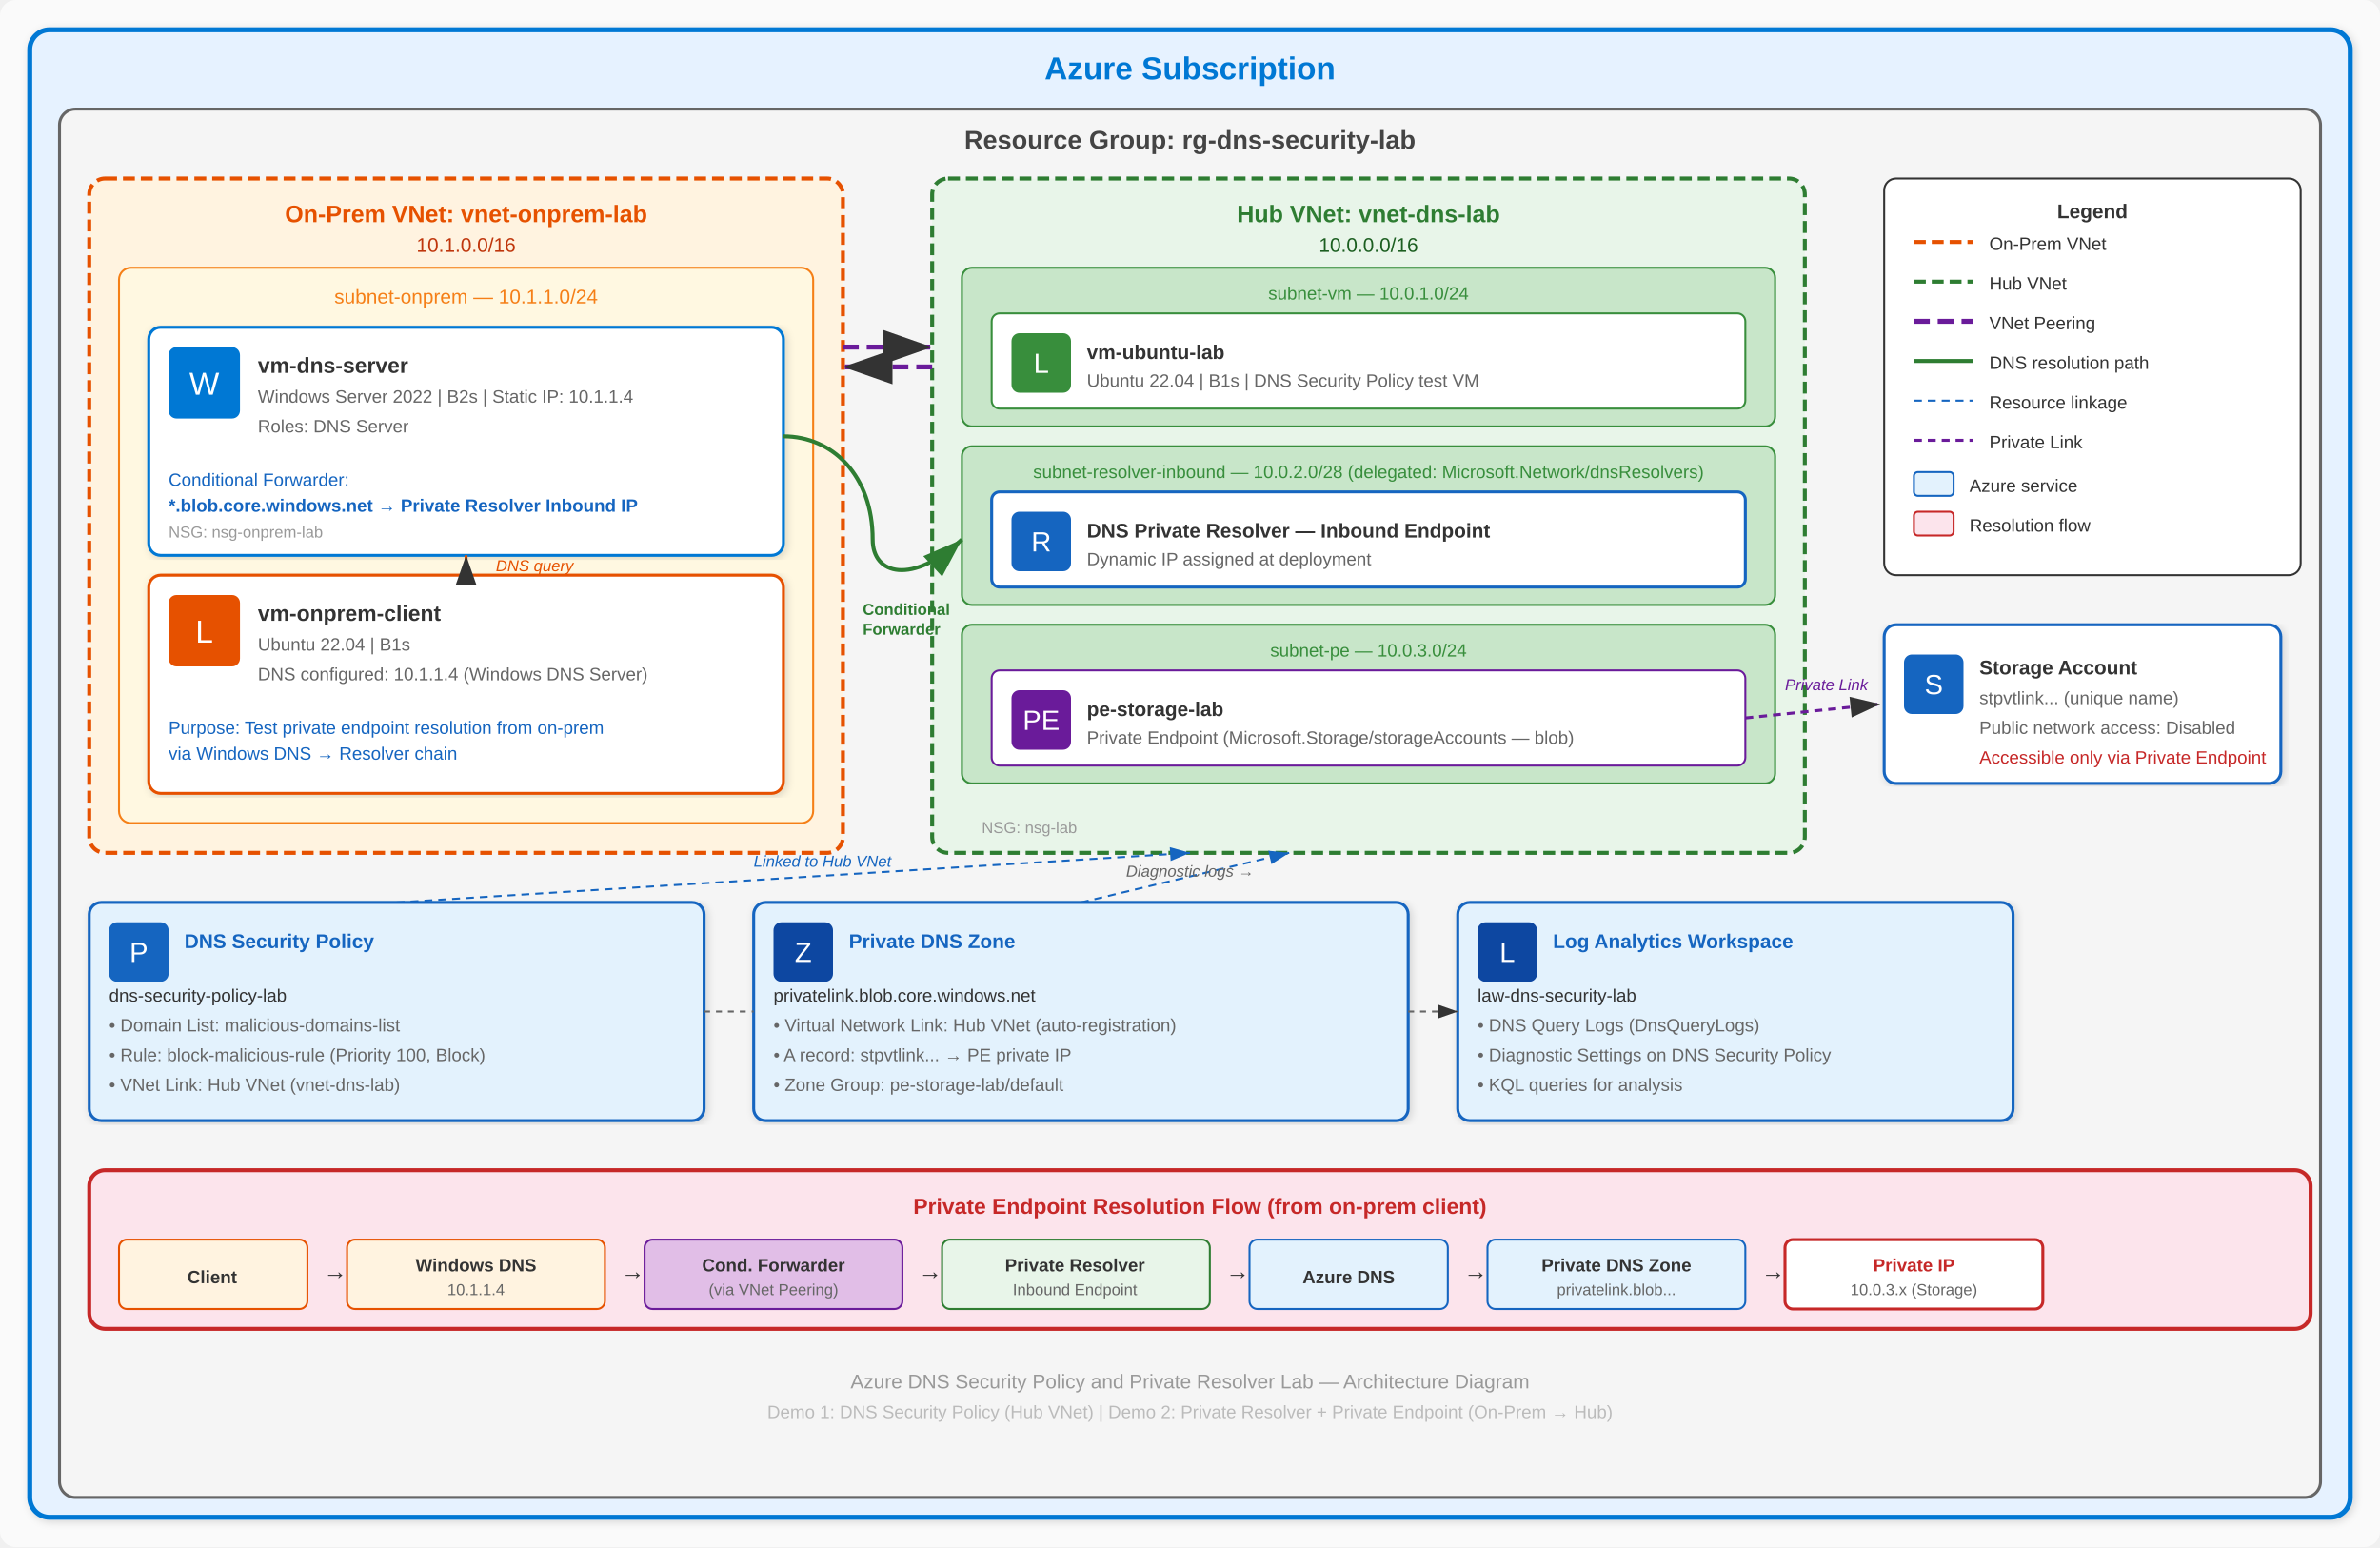
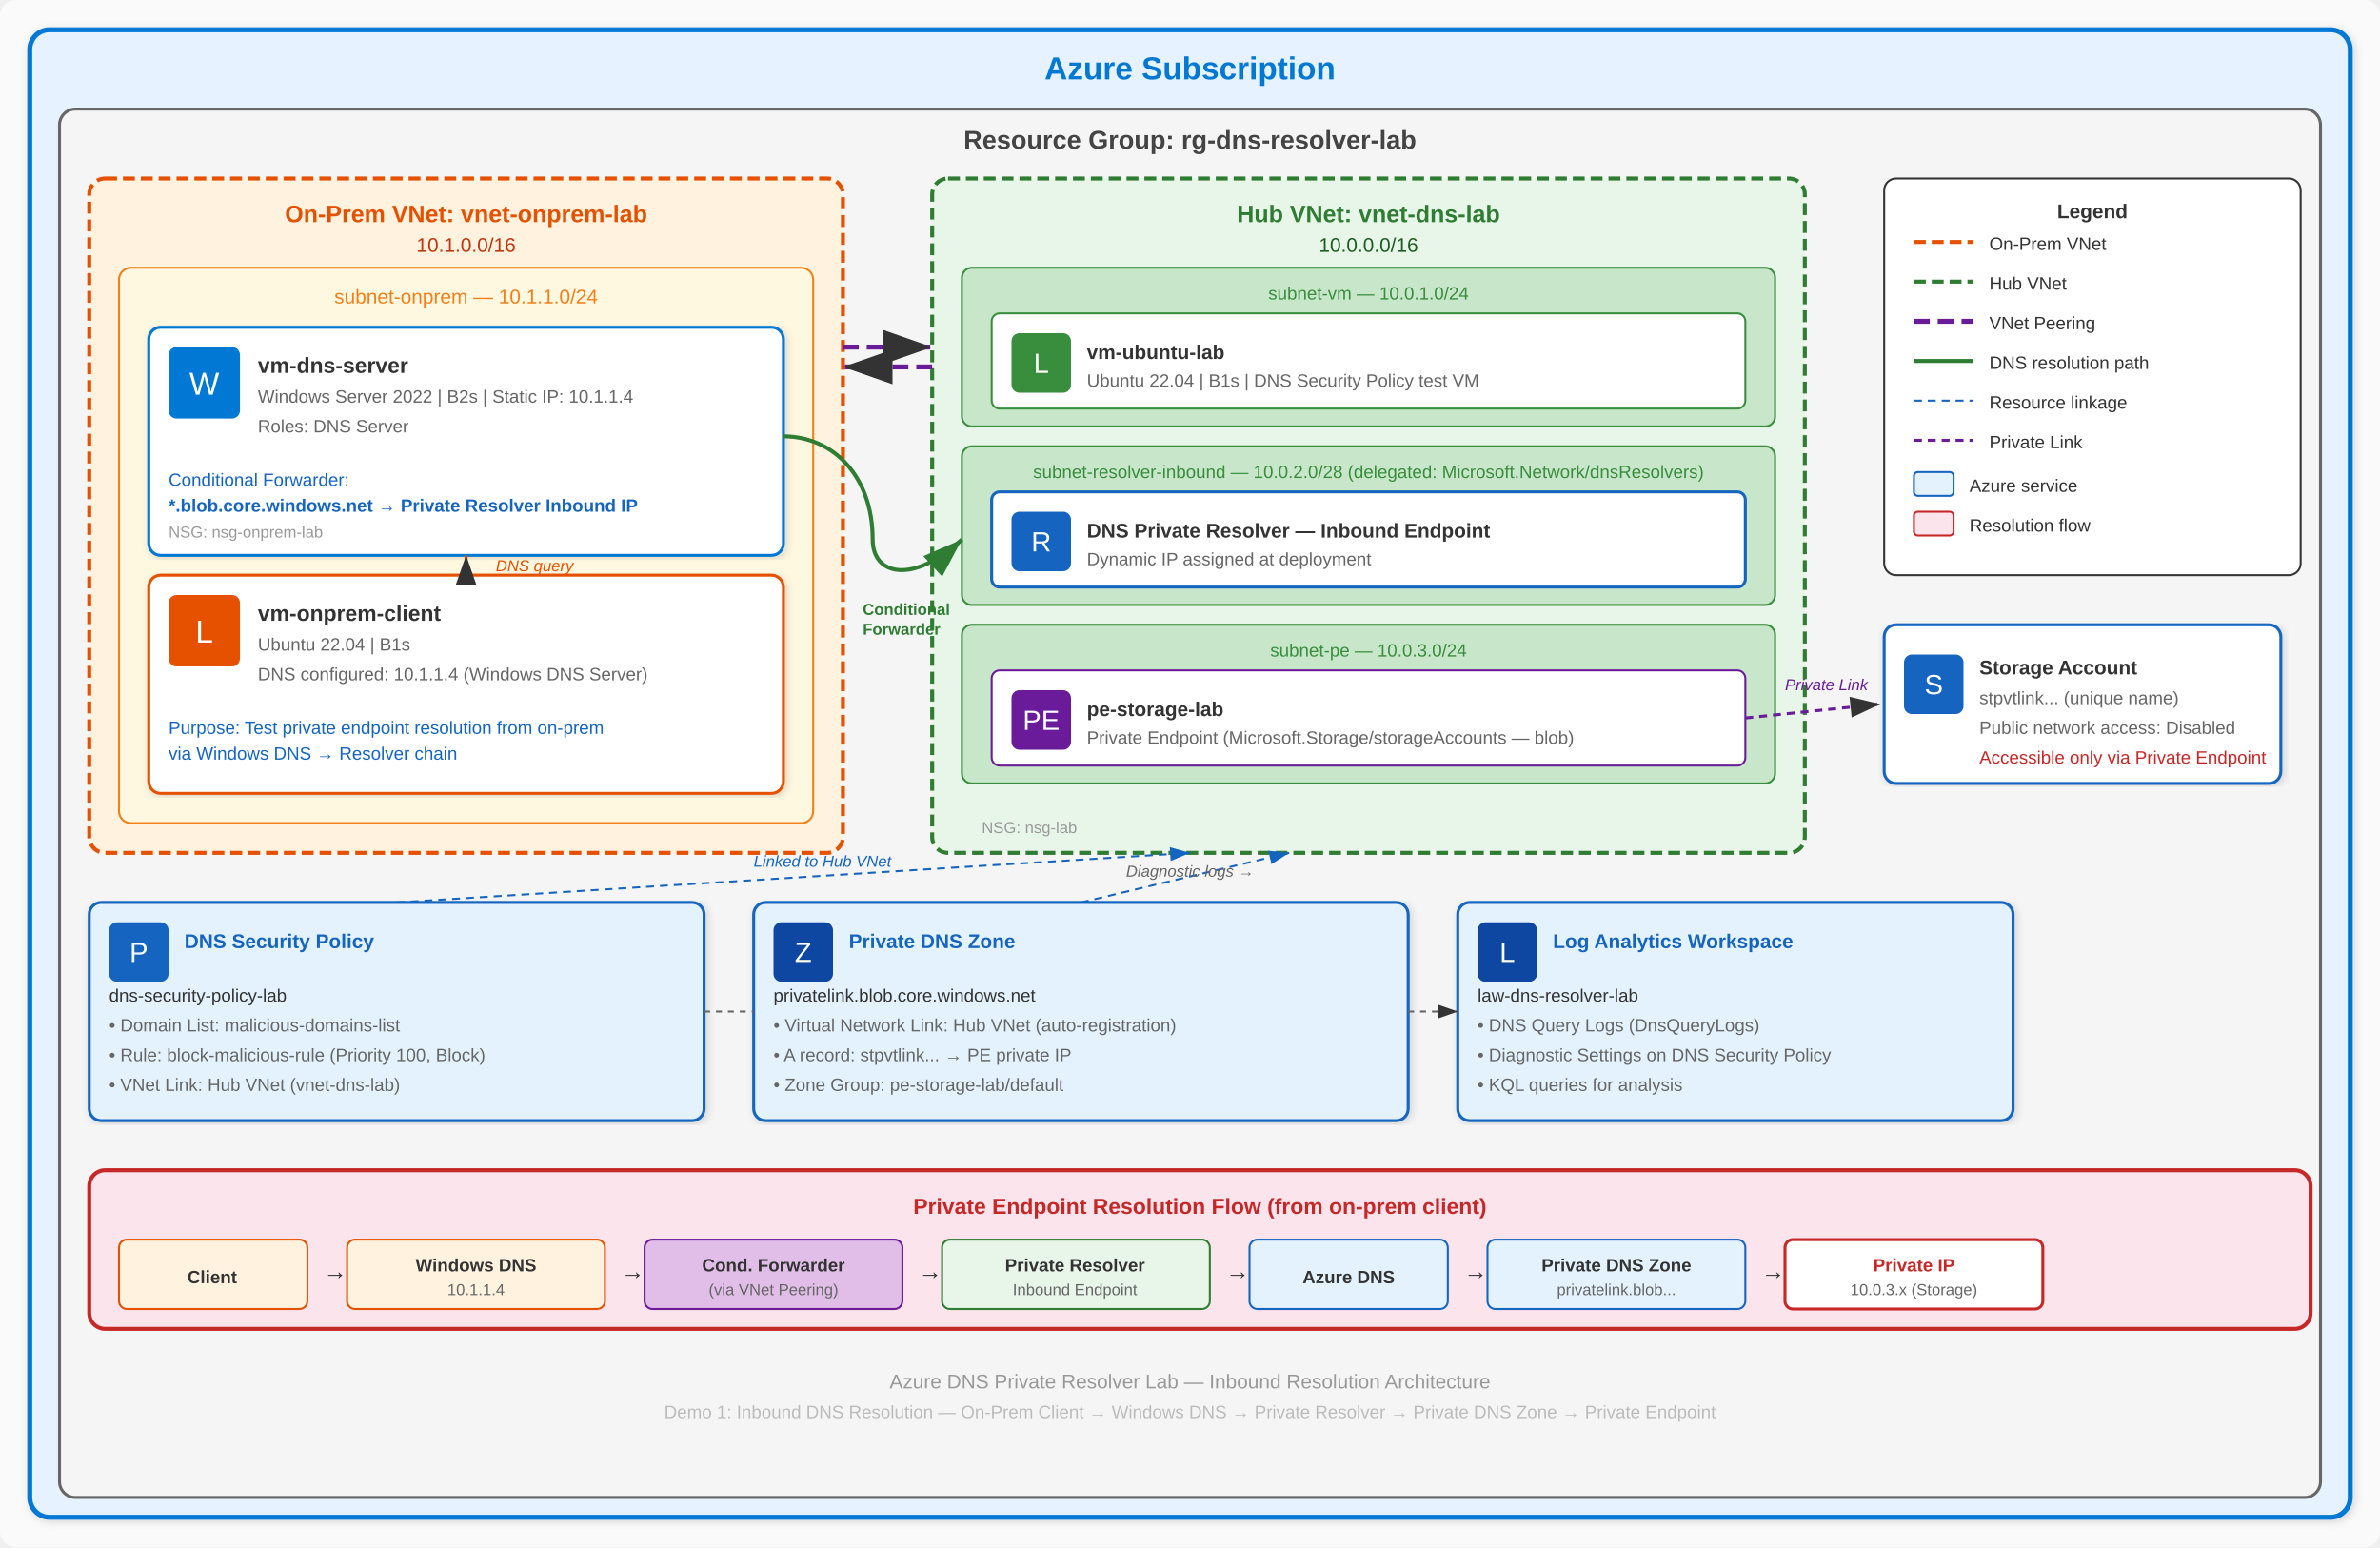
<svg xmlns="http://www.w3.org/2000/svg" viewBox="0 0 1200 780" font-family="Segoe UI, Arial, sans-serif">
  <defs>
    <marker id="arrowhead" markerWidth="10" markerHeight="7" refX="10" refY="3.5" orient="auto">
      <polygon points="0 0, 10 3.5, 0 7" fill="#333" />
    </marker>
    <marker id="arrowhead-green" markerWidth="10" markerHeight="7" refX="10" refY="3.5" orient="auto">
      <polygon points="0 0, 10 3.5, 0 7" fill="#2E7D32" />
    </marker>
    <marker id="arrowhead-blue" markerWidth="10" markerHeight="7" refX="10" refY="3.5" orient="auto">
      <polygon points="0 0, 10 3.5, 0 7" fill="#1565C0" />
    </marker>
    <filter id="shadow" x="-2%" y="-2%" width="104%" height="104%">
      <feDropShadow dx="1" dy="1" stdDeviation="2" flood-opacity="0.15" />
    </filter>
  </defs>
  <rect width="1200" height="780" fill="#fafafa" rx="8" />
  <rect x="15" y="15" width="1170" height="750" rx="10" fill="#e6f2ff" stroke="#0078D4" stroke-width="2.5" filter="url(#shadow)" />
  <text x="600" y="40" text-anchor="middle" font-size="16" font-weight="bold" fill="#0078D4">Azure Subscription</text>
  <rect x="30" y="55" width="1140" height="700" rx="8" fill="#f5f5f5" stroke="#666" stroke-width="1.5" />
-   <text x="600" y="75" text-anchor="middle" font-size="13" font-weight="bold" fill="#444">Resource Group: rg-dns-security-lab</text>
+   <text x="600" y="75" text-anchor="middle" font-size="13" font-weight="bold" fill="#444">Resource Group: rg-dns-resolver-lab</text>
  <rect x="45" y="90" width="380" height="340" rx="8" fill="#fff3e0" stroke="#E65100" stroke-width="2" stroke-dasharray="6,3" />
  <text x="235" y="112" text-anchor="middle" font-size="12" font-weight="bold" fill="#E65100">On-Prem VNet: vnet-onprem-lab</text>
  <text x="235" y="127" text-anchor="middle" font-size="10" fill="#BF360C">10.1.0.0/16</text>
  <rect x="60" y="135" width="350" height="280" rx="6" fill="#fff8e1" stroke="#F57F17" stroke-width="1" />
  <text x="235" y="153" text-anchor="middle" font-size="10" fill="#F57F17">subnet-onprem — 10.1.1.0/24</text>
  <rect x="75" y="165" width="320" height="115" rx="6" fill="#ffffff" stroke="#0078D4" stroke-width="1.5" filter="url(#shadow)" />
  <rect x="85" y="175" width="36" height="36" rx="4" fill="#0078D4" />
  <text x="103" y="199" text-anchor="middle" font-size="16" fill="white">W</text>
  <text x="130" y="188" font-size="11" font-weight="bold" fill="#333">vm-dns-server</text>
  <text x="130" y="203" font-size="9" fill="#666">Windows Server 2022 | B2s | Static IP: 10.1.1.4</text>
  <text x="130" y="218" font-size="9" fill="#666">Roles: DNS Server</text>
  <text x="85" y="245" font-size="9" fill="#1565C0">Conditional Forwarder:</text>
  <text x="85" y="258" font-size="9" font-weight="bold" fill="#1565C0">*.blob.core.windows.net → Private Resolver Inbound IP</text>
  <text x="85" y="271" font-size="8" fill="#999">NSG: nsg-onprem-lab</text>
  <rect x="75" y="290" width="320" height="110" rx="6" fill="#ffffff" stroke="#E65100" stroke-width="1.5" filter="url(#shadow)" />
  <rect x="85" y="300" width="36" height="36" rx="4" fill="#E65100" />
  <text x="103" y="324" text-anchor="middle" font-size="16" fill="white">L</text>
  <text x="130" y="313" font-size="11" font-weight="bold" fill="#333">vm-onprem-client</text>
  <text x="130" y="328" font-size="9" fill="#666">Ubuntu 22.04 | B1s</text>
  <text x="130" y="343" font-size="9" fill="#666">DNS configured: 10.1.1.4 (Windows DNS Server)</text>
  <text x="85" y="370" font-size="9" fill="#1565C0">Purpose: Test private endpoint resolution from on-prem</text>
  <text x="85" y="383" font-size="9" fill="#1565C0">via Windows DNS → Resolver chain</text>
  <line x1="235" y1="290" x2="235" y2="280" stroke="#E65100" stroke-width="1.5" marker-end="url(#arrowhead)" />
  <text x="250" y="288" font-size="8" fill="#E65100" font-style="italic">DNS query</text>
  <rect x="470" y="90" width="440" height="340" rx="8" fill="#e8f5e9" stroke="#2E7D32" stroke-width="2" stroke-dasharray="6,3" />
  <text x="690" y="112" text-anchor="middle" font-size="12" font-weight="bold" fill="#2E7D32">Hub VNet: vnet-dns-lab</text>
  <text x="690" y="127" text-anchor="middle" font-size="10" fill="#1B5E20">10.0.0.0/16</text>
  <rect x="485" y="135" width="410" height="80" rx="5" fill="#c8e6c9" stroke="#388E3C" stroke-width="1" />
  <text x="690" y="151" text-anchor="middle" font-size="9" fill="#388E3C">subnet-vm — 10.0.1.0/24</text>
  <rect x="500" y="158" width="380" height="48" rx="4" fill="#ffffff" stroke="#388E3C" stroke-width="1" />
  <rect x="510" y="168" width="30" height="30" rx="4" fill="#388E3C" />
  <text x="525" y="188" text-anchor="middle" font-size="14" fill="white">L</text>
  <text x="548" y="181" font-size="10" font-weight="bold" fill="#333">vm-ubuntu-lab</text>
  <text x="548" y="195" font-size="9" fill="#666">Ubuntu 22.04 | B1s | DNS Security Policy test VM</text>
  <rect x="485" y="225" width="410" height="80" rx="5" fill="#c8e6c9" stroke="#388E3C" stroke-width="1" />
  <text x="690" y="241" text-anchor="middle" font-size="9" fill="#388E3C">subnet-resolver-inbound — 10.0.2.0/28 (delegated: Microsoft.Network/dnsResolvers)</text>
  <rect x="500" y="248" width="380" height="48" rx="4" fill="#ffffff" stroke="#1565C0" stroke-width="1.5" />
  <rect x="510" y="258" width="30" height="30" rx="4" fill="#1565C0" />
  <text x="525" y="278" text-anchor="middle" font-size="14" fill="white">R</text>
  <text x="548" y="271" font-size="10" font-weight="bold" fill="#333">DNS Private Resolver — Inbound Endpoint</text>
  <text x="548" y="285" font-size="9" fill="#666">Dynamic IP assigned at deployment</text>
  <rect x="485" y="315" width="410" height="80" rx="5" fill="#c8e6c9" stroke="#388E3C" stroke-width="1" />
  <text x="690" y="331" text-anchor="middle" font-size="9" fill="#388E3C">subnet-pe — 10.0.3.0/24</text>
  <rect x="500" y="338" width="380" height="48" rx="4" fill="#ffffff" stroke="#6A1B9A" stroke-width="1" />
  <rect x="510" y="348" width="30" height="30" rx="4" fill="#6A1B9A" />
  <text x="525" y="368" text-anchor="middle" font-size="14" fill="white">PE</text>
  <text x="548" y="361" font-size="10" font-weight="bold" fill="#333">pe-storage-lab</text>
  <text x="548" y="375" font-size="9" fill="#666">Private Endpoint (Microsoft.Storage/storageAccounts — blob)</text>
  <text x="495" y="420" font-size="8" fill="#999">NSG: nsg-lab</text>
  <line x1="425" y1="175" x2="470" y2="175" stroke="#6A1B9A" stroke-width="2.5" stroke-dasharray="8,4" marker-end="url(#arrowhead)" />
  <line x1="470" y1="185" x2="425" y2="185" stroke="#6A1B9A" stroke-width="2.5" stroke-dasharray="8,4" marker-end="url(#arrowhead)" />
  <rect x="950" y="315" width="200" height="80" rx="6" fill="#ffffff" stroke="#1565C0" stroke-width="1.5" filter="url(#shadow)" />
  <rect x="960" y="330" width="30" height="30" rx="4" fill="#1565C0" />
  <text x="975" y="350" text-anchor="middle" font-size="14" fill="white">S</text>
  <text x="998" y="340" font-size="10" font-weight="bold" fill="#333">Storage Account</text>
  <text x="998" y="355" font-size="9" fill="#666">stpvtlink... (unique name)</text>
  <text x="998" y="370" font-size="9" fill="#666">Public network access: Disabled</text>
  <text x="998" y="385" font-size="9" fill="#C62828">Accessible only via Private Endpoint</text>
  <line x1="880" y1="362" x2="948" y2="355" stroke="#6A1B9A" stroke-width="1.5" stroke-dasharray="4,3" marker-end="url(#arrowhead)" />
  <text x="900" y="348" font-size="8" fill="#6A1B9A" font-style="italic">Private Link</text>
  <rect x="45" y="455" width="310" height="110" rx="6" fill="#e3f2fd" stroke="#1565C0" stroke-width="1.5" filter="url(#shadow)" />
  <rect x="55" y="465" width="30" height="30" rx="4" fill="#1565C0" />
  <text x="70" y="485" text-anchor="middle" font-size="14" fill="white">P</text>
  <text x="93" y="478" font-size="10" font-weight="bold" fill="#1565C0">DNS Security Policy</text>
  <text x="55" y="505" font-size="9" fill="#333">dns-security-policy-lab</text>
  <text x="55" y="520" font-size="9" fill="#666">• Domain List: malicious-domains-list</text>
  <text x="55" y="535" font-size="9" fill="#666">• Rule: block-malicious-rule (Priority 100, Block)</text>
  <text x="55" y="550" font-size="9" fill="#666">• VNet Link: Hub VNet (vnet-dns-lab)</text>
  <line x1="200" y1="455" x2="600" y2="430" stroke="#1565C0" stroke-width="1" stroke-dasharray="4,3" marker-end="url(#arrowhead-blue)" />
  <text x="380" y="437" font-size="8" fill="#1565C0" font-style="italic">Linked to Hub VNet</text>
  <rect x="380" y="455" width="330" height="110" rx="6" fill="#e3f2fd" stroke="#1565C0" stroke-width="1.5" filter="url(#shadow)" />
  <rect x="390" y="465" width="30" height="30" rx="4" fill="#0D47A1" />
  <text x="405" y="485" text-anchor="middle" font-size="14" fill="white">Z</text>
  <text x="428" y="478" font-size="10" font-weight="bold" fill="#1565C0">Private DNS Zone</text>
  <text x="390" y="505" font-size="9" fill="#333">privatelink.blob.core.windows.net</text>
  <text x="390" y="520" font-size="9" fill="#666">• Virtual Network Link: Hub VNet (auto-registration)</text>
  <text x="390" y="535" font-size="9" fill="#666">• A record: stpvtlink... → PE private IP</text>
  <text x="390" y="550" font-size="9" fill="#666">• Zone Group: pe-storage-lab/default</text>
  <line x1="545" y1="455" x2="650" y2="430" stroke="#1565C0" stroke-width="1" stroke-dasharray="4,3" marker-end="url(#arrowhead-blue)" />
  <rect x="735" y="455" width="280" height="110" rx="6" fill="#e3f2fd" stroke="#1565C0" stroke-width="1.5" filter="url(#shadow)" />
  <rect x="745" y="465" width="30" height="30" rx="4" fill="#0D47A1" />
  <text x="760" y="485" text-anchor="middle" font-size="14" fill="white">L</text>
  <text x="783" y="478" font-size="10" font-weight="bold" fill="#1565C0">Log Analytics Workspace</text>
-   <text x="745" y="505" font-size="9" fill="#333">law-dns-security-lab</text>
+   <text x="745" y="505" font-size="9" fill="#333">law-dns-resolver-lab</text>
  <text x="745" y="520" font-size="9" fill="#666">• DNS Query Logs (DnsQueryLogs)</text>
  <text x="745" y="535" font-size="9" fill="#666">• Diagnostic Settings on DNS Security Policy</text>
  <text x="745" y="550" font-size="9" fill="#666">• KQL queries for analysis</text>
  <line x1="355" y1="510" x2="380" y2="510" stroke="#666" stroke-width="1" stroke-dasharray="3,3" />
  <line x1="710" y1="510" x2="735" y2="510" stroke="#666" stroke-width="1" stroke-dasharray="3,3" marker-end="url(#arrowhead)" />
  <text x="600" y="442" font-size="8" fill="#666" font-style="italic" text-anchor="middle">Diagnostic logs →</text>
  <rect x="45" y="590" width="1120" height="80" rx="8" fill="#fce4ec" stroke="#C62828" stroke-width="2" />
  <text x="605" y="612" text-anchor="middle" font-size="11" font-weight="bold" fill="#C62828">Private Endpoint Resolution Flow (from on-prem client)</text>
  <rect x="60" y="625" width="95" height="35" rx="4" fill="#fff3e0" stroke="#E65100" stroke-width="1" />
  <text x="107" y="647" text-anchor="middle" font-size="9" font-weight="bold" fill="#333">Client</text>
  <text x="163" y="645" font-size="12" fill="#333">→</text>
  <rect x="175" y="625" width="130" height="35" rx="4" fill="#fff3e0" stroke="#E65100" stroke-width="1" />
  <text x="240" y="641" text-anchor="middle" font-size="9" font-weight="bold" fill="#333">Windows DNS</text>
  <text x="240" y="653" text-anchor="middle" font-size="8" fill="#666">10.1.1.4</text>
  <text x="313" y="645" font-size="12" fill="#333">→</text>
  <rect x="325" y="625" width="130" height="35" rx="4" fill="#e1bee7" stroke="#6A1B9A" stroke-width="1" />
  <text x="390" y="641" text-anchor="middle" font-size="9" font-weight="bold" fill="#333">Cond. Forwarder</text>
  <text x="390" y="653" text-anchor="middle" font-size="8" fill="#666">(via VNet Peering)</text>
  <text x="463" y="645" font-size="12" fill="#333">→</text>
  <rect x="475" y="625" width="135" height="35" rx="4" fill="#e8f5e9" stroke="#2E7D32" stroke-width="1" />
  <text x="542" y="641" text-anchor="middle" font-size="9" font-weight="bold" fill="#333">Private Resolver</text>
  <text x="542" y="653" text-anchor="middle" font-size="8" fill="#666">Inbound Endpoint</text>
  <text x="618" y="645" font-size="12" fill="#333">→</text>
  <rect x="630" y="625" width="100" height="35" rx="4" fill="#e3f2fd" stroke="#1565C0" stroke-width="1" />
  <text x="680" y="647" text-anchor="middle" font-size="9" font-weight="bold" fill="#333">Azure DNS</text>
  <text x="738" y="645" font-size="12" fill="#333">→</text>
  <rect x="750" y="625" width="130" height="35" rx="4" fill="#e3f2fd" stroke="#1565C0" stroke-width="1" />
  <text x="815" y="641" text-anchor="middle" font-size="9" font-weight="bold" fill="#333">Private DNS Zone</text>
  <text x="815" y="653" text-anchor="middle" font-size="8" fill="#666">privatelink.blob...</text>
  <text x="888" y="645" font-size="12" fill="#333">→</text>
  <rect x="900" y="625" width="130" height="35" rx="4" fill="#ffffff" stroke="#C62828" stroke-width="1.5" />
  <text x="965" y="641" text-anchor="middle" font-size="9" font-weight="bold" fill="#C62828">Private IP</text>
  <text x="965" y="653" text-anchor="middle" font-size="8" fill="#666">10.0.3.x (Storage)</text>
  <path d="M 395 220 C 420 220, 440 240, 440 272 C 440 290, 460 295, 485 272" fill="none" stroke="#2E7D32" stroke-width="2" marker-end="url(#arrowhead-green)" />
  <text x="435" y="310" font-size="8" font-weight="bold" fill="#2E7D32">Conditional</text>
  <text x="435" y="320" font-size="8" font-weight="bold" fill="#2E7D32">Forwarder</text>
  <rect x="950" y="90" width="210" height="200" rx="6" fill="#ffffff" stroke="#333" stroke-width="1" />
  <text x="1055" y="110" text-anchor="middle" font-size="10" font-weight="bold" fill="#333">Legend</text>
  <line x1="965" y1="122" x2="995" y2="122" stroke="#E65100" stroke-width="2" stroke-dasharray="6,3" />
  <text x="1003" y="126" font-size="9" fill="#333">On-Prem VNet</text>
  <line x1="965" y1="142" x2="995" y2="142" stroke="#2E7D32" stroke-width="2" stroke-dasharray="6,3" />
  <text x="1003" y="146" font-size="9" fill="#333">Hub VNet</text>
  <line x1="965" y1="162" x2="995" y2="162" stroke="#6A1B9A" stroke-width="2.5" stroke-dasharray="8,4" />
  <text x="1003" y="166" font-size="9" fill="#333">VNet Peering</text>
  <line x1="965" y1="182" x2="995" y2="182" stroke="#2E7D32" stroke-width="2" />
  <text x="1003" y="186" font-size="9" fill="#333">DNS resolution path</text>
  <line x1="965" y1="202" x2="995" y2="202" stroke="#1565C0" stroke-width="1" stroke-dasharray="4,3" />
  <text x="1003" y="206" font-size="9" fill="#333">Resource linkage</text>
  <line x1="965" y1="222" x2="995" y2="222" stroke="#6A1B9A" stroke-width="1.5" stroke-dasharray="4,3" />
  <text x="1003" y="226" font-size="9" fill="#333">Private Link</text>
  <rect x="965" y="238" width="20" height="12" rx="2" fill="#e3f2fd" stroke="#1565C0" stroke-width="1" />
  <text x="993" y="248" font-size="9" fill="#333">Azure service</text>
  <rect x="965" y="258" width="20" height="12" rx="2" fill="#fce4ec" stroke="#C62828" stroke-width="1" />
  <text x="993" y="268" font-size="9" fill="#333">Resolution flow</text>
-   <text x="600" y="700" text-anchor="middle" font-size="10" fill="#999">Azure DNS Security Policy and Private Resolver Lab — Architecture Diagram</text>
-   <text x="600" y="715" text-anchor="middle" font-size="9" fill="#bbb">Demo 1: DNS Security Policy (Hub VNet) | Demo 2: Private Resolver + Private Endpoint (On-Prem → Hub)</text>
+   <text x="600" y="700" text-anchor="middle" font-size="10" fill="#999">Azure DNS Private Resolver Lab — Inbound Resolution Architecture</text>
+   <text x="600" y="715" text-anchor="middle" font-size="9" fill="#bbb">Demo 1: Inbound DNS Resolution — On-Prem Client → Windows DNS → Private Resolver → Private DNS Zone → Private Endpoint</text>
</svg>
